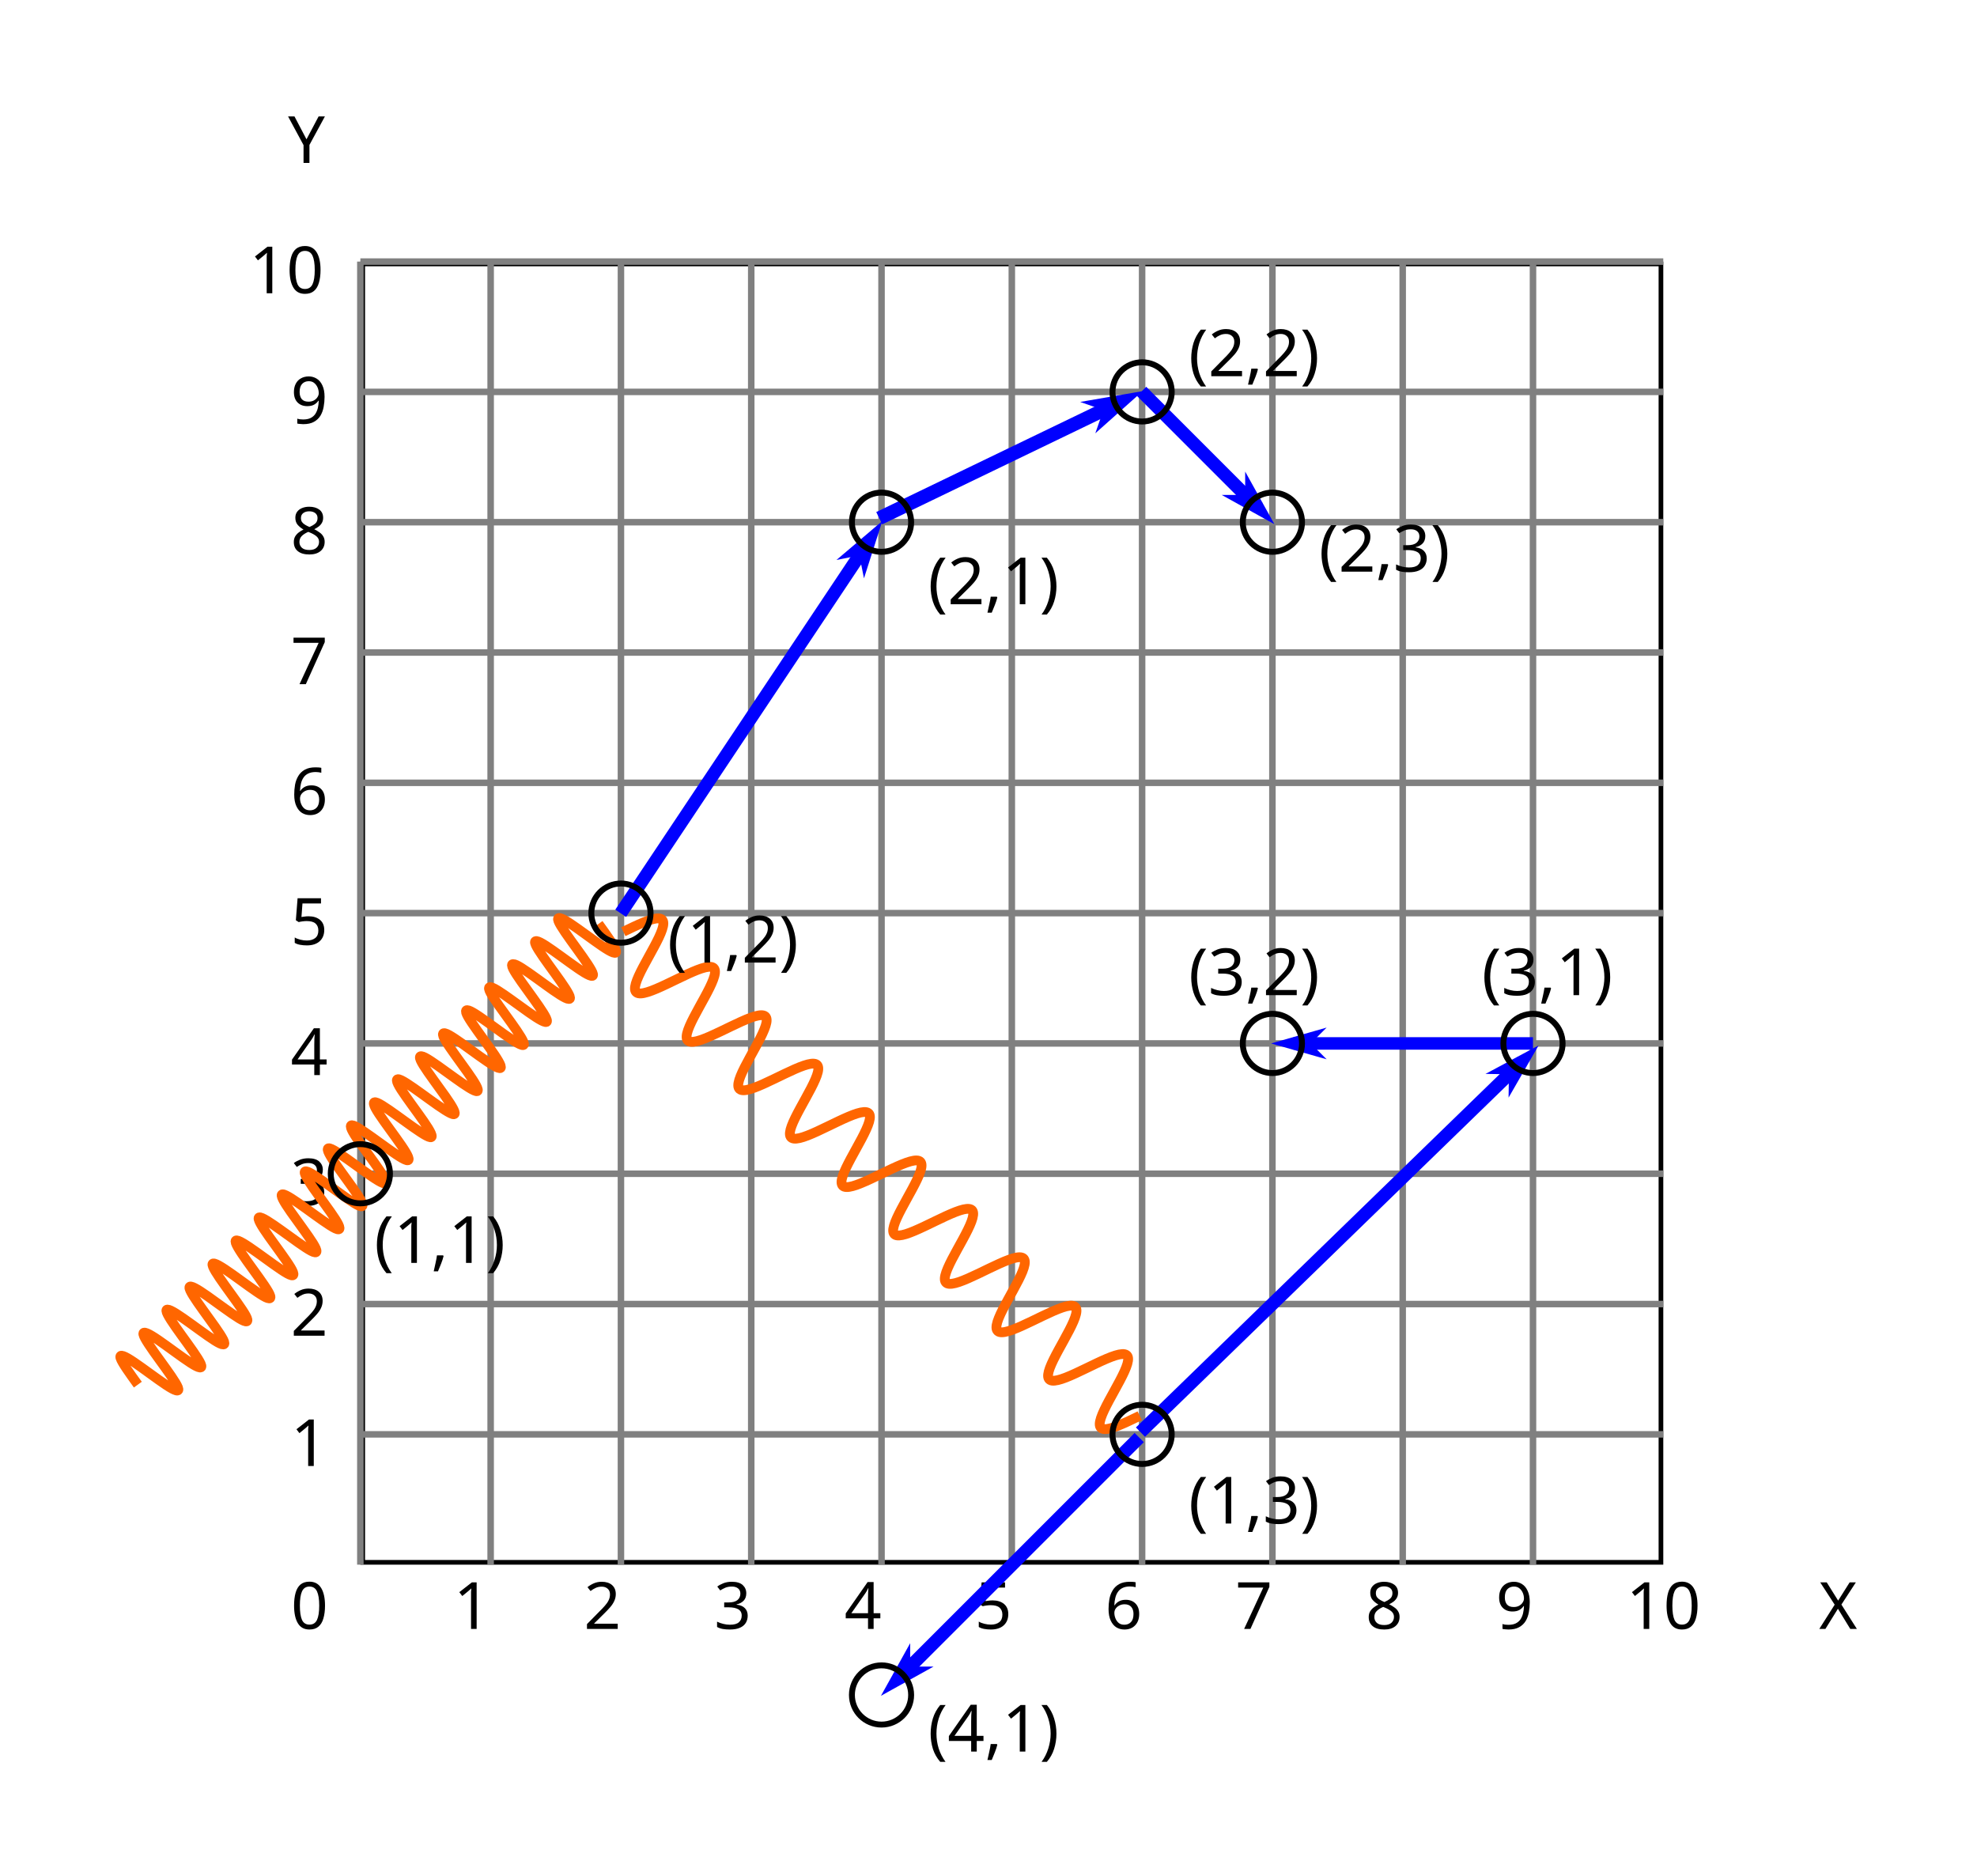
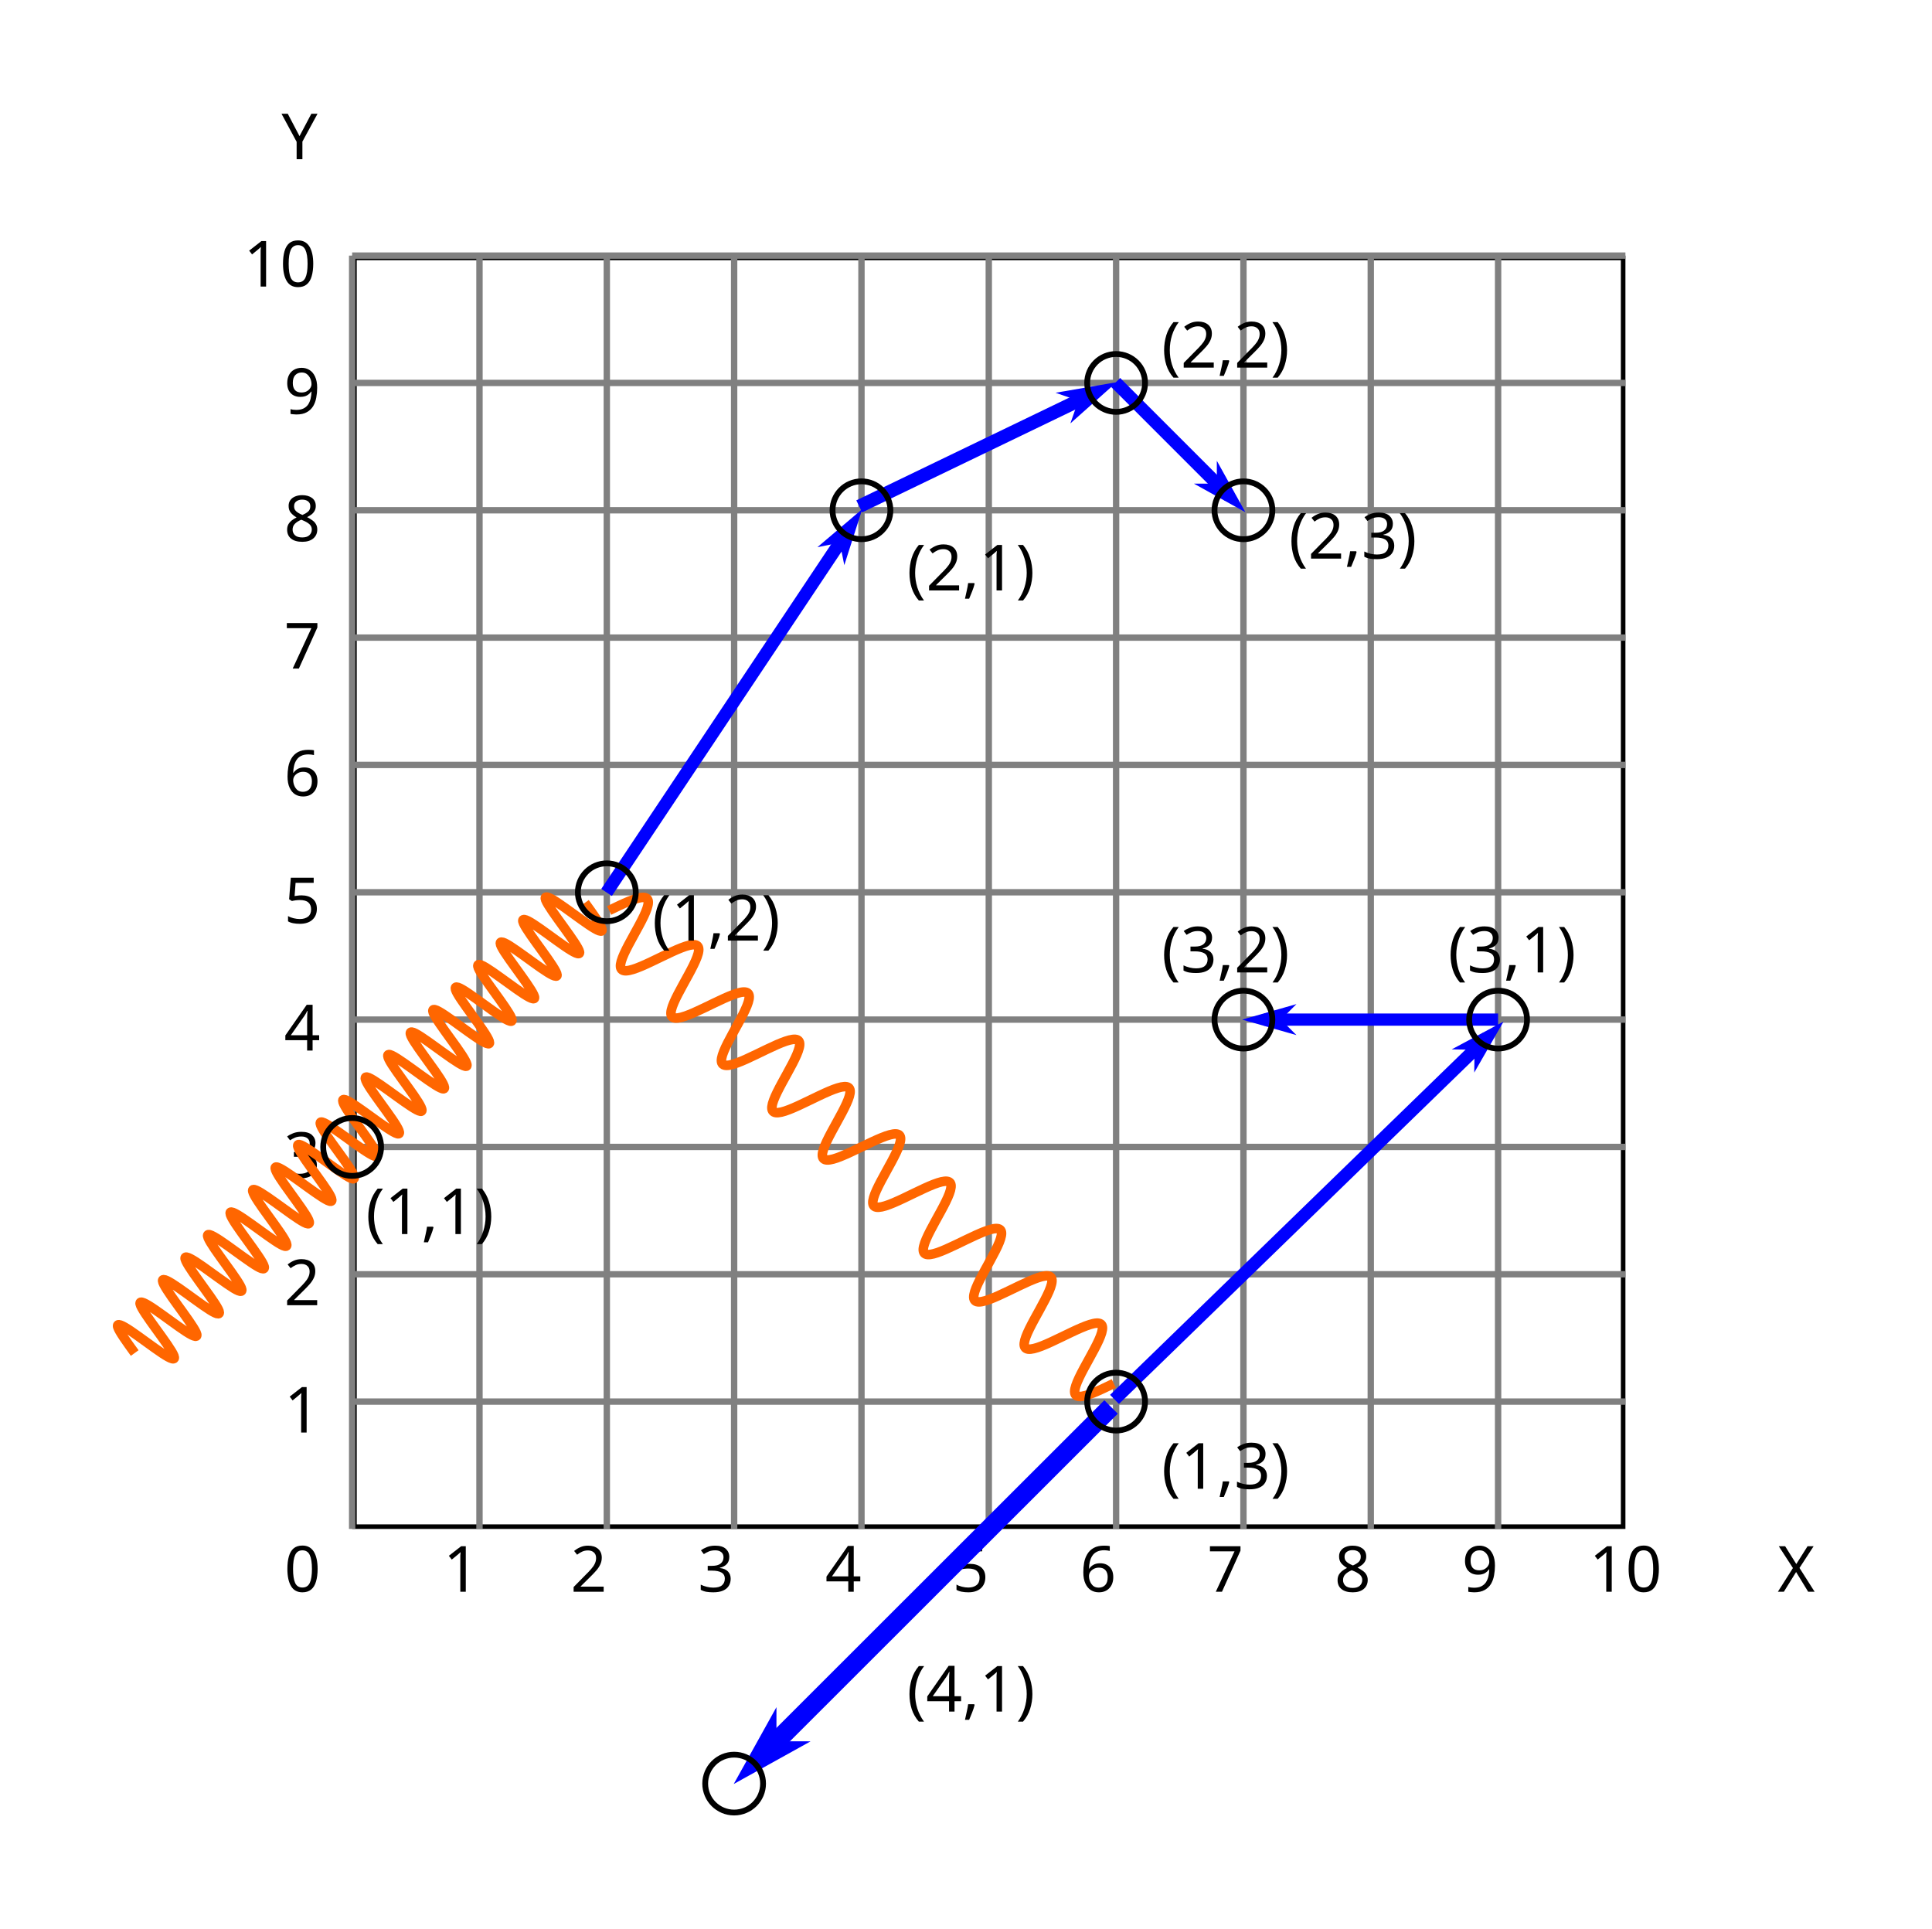
- <svg xmlns="http://www.w3.org/2000/svg" width="85.646mm" height="81.242mm" viewBox="0 0 303.471 287.865" id="svg2" version="1.1">
+ <svg xmlns="http://www.w3.org/2000/svg" width="85.646mm" height="85.475mm" viewBox="0 0 303.471 302.865" id="svg2" version="1.1">
  <defs id="defs4">
    <marker orient="auto" refY="0" refX="0" id="marker10896" style="overflow:visible">
      <path id="path10898" d="M 0,0 5,-5 -12.5,0 5,5 0,0 Z" style="fill:#0000ff;fill-opacity:1;fill-rule:evenodd;stroke:#0000ff;stroke-width:1pt;stroke-opacity:1" transform="matrix(-0.2,0,0,-0.2,-1.2,0)" />
    </marker>
    <marker style="overflow:visible" id="marker10784" refX="0" refY="0" orient="auto">
      <path transform="matrix(-0.2,0,0,-0.2,-1.2,0)" style="fill:#0000ff;fill-opacity:1;fill-rule:evenodd;stroke:#0000ff;stroke-width:1pt;stroke-opacity:1" d="M 0,0 5,-5 -12.5,0 5,5 0,0 Z" id="path10786" />
    </marker>
    <marker style="overflow:visible" id="marker10662" refX="0" refY="0" orient="auto">
      <path transform="matrix(-0.2,0,0,-0.2,-1.2,0)" style="fill:#0000ff;fill-opacity:1;fill-rule:evenodd;stroke:#0000ff;stroke-width:1pt;stroke-opacity:1" d="M 0,0 5,-5 -12.5,0 5,5 0,0 Z" id="path10664" />
    </marker>
    <marker orient="auto" refY="0" refX="0" id="marker10302" style="overflow:visible">
      <path id="path10304" d="M 0,0 5,-5 -12.5,0 5,5 0,0 Z" style="fill:#0000ff;fill-opacity:1;fill-rule:evenodd;stroke:#0000ff;stroke-width:1pt;stroke-opacity:1" transform="matrix(-0.2,0,0,-0.2,-1.2,0)" />
    </marker>
    <marker orient="auto" refY="0" refX="0" id="Arrow1Send" style="overflow:visible">
      <path id="path9930" d="M 0,0 5,-5 -12.5,0 5,5 0,0 Z" style="fill:#0000ff;fill-opacity:1;fill-rule:evenodd;stroke:#0000ff;stroke-width:1pt;stroke-opacity:1" transform="matrix(-0.2,0,0,-0.2,-1.2,0)" />
    </marker>
    <marker orient="auto" refY="0" refX="0" id="Arrow1Mend" style="overflow:visible">
      <path id="path9924" d="M 0,0 5,-5 -12.5,0 5,5 0,0 Z" style="fill:#000000;fill-opacity:1;fill-rule:evenodd;stroke:#000000;stroke-width:1pt;stroke-opacity:1" transform="matrix(-0.4,0,0,-0.4,-4,0)" />
    </marker>
    <marker style="overflow:visible" id="marker10784-6" refX="0" refY="0" orient="auto">
      <path transform="matrix(-0.2,0,0,-0.2,-1.2,0)" style="fill:#0000ff;fill-opacity:1;fill-rule:evenodd;stroke:#0000ff;stroke-width:1pt;stroke-opacity:1" d="M 0,0 5,-5 -12.5,0 5,5 0,0 Z" id="path10786-1" />
    </marker>
  </defs>
  <g id="layer1" transform="translate(-144.6846,-212.214)" />
  <rect y="40.507" x="55.675" height="199.282" width="199.282" id="rect5424" style="fill:none;fill-opacity:0.384;stroke:#000000;stroke-width:0.718;stroke-miterlimit:4;stroke-dasharray:none;stroke-dashoffset:0" />
  <path id="path5448" style="fill:#999999;fill-opacity:0.75;fill-rule:evenodd;stroke:#808080;stroke-width:1;stroke-linecap:butt;stroke-linejoin:miter;stroke-miterlimit:4;stroke-dasharray:none;stroke-opacity:1" d="m 55.315,40.148 0,200 m 20,-200 0,200 m 20,-200 0,200 m 20,-200 0,200 m 20,-200 0,200 m 20,-200 0,200 m 20,-200 0,200 m 20,-200 0,200 m 20,-200 0,200 m 20,-200 0,200 M 55.315,40.148 l 200,0 m -200,20 200,0 m -200,20 200,0 m -200,20 200,0 m -200,20 200,0 m -200,20 200,0 m -200,20 200,0 m -200,20 200,0 m -200,20 200,0 m -200,20 200,0" />
  <text id="text5450" y="250.007" x="44.656" style="font-style:normal;font-weight:normal;font-size:17.5px;line-height:125%;font-family:sans-serif;letter-spacing:0px;word-spacing:0px;fill:#000000;fill-opacity:1;stroke:none;stroke-width:1px;stroke-linecap:butt;stroke-linejoin:miter;stroke-opacity:1" xml:space="preserve">
    <tspan style="font-size:10px" y="250.007" x="44.656" id="tspan5452">0</tspan>
  </text>
  <text id="text5450-3" y="250.007" x="69.617" style="font-style:normal;font-weight:normal;font-size:17.5px;line-height:125%;font-family:sans-serif;letter-spacing:0px;word-spacing:0px;fill:#000000;fill-opacity:1;stroke:none;stroke-width:1px;stroke-linecap:butt;stroke-linejoin:miter;stroke-opacity:1" xml:space="preserve">
    <tspan style="font-size:10px" y="250.007" x="69.617" id="tspan5452-6">1</tspan>
  </text>
  <text id="text5450-7" y="250.007" x="89.617" style="font-style:normal;font-weight:normal;font-size:17.5px;line-height:125%;font-family:sans-serif;letter-spacing:0px;word-spacing:0px;fill:#000000;fill-opacity:1;stroke:none;stroke-width:1px;stroke-linecap:butt;stroke-linejoin:miter;stroke-opacity:1" xml:space="preserve">
    <tspan style="font-size:10px" y="250.007" x="89.617" id="tspan5452-5">2</tspan>
  </text>
  <text id="text5450-35" y="250.007" x="109.617" style="font-style:normal;font-weight:normal;font-size:17.5px;line-height:125%;font-family:sans-serif;letter-spacing:0px;word-spacing:0px;fill:#000000;fill-opacity:1;stroke:none;stroke-width:1px;stroke-linecap:butt;stroke-linejoin:miter;stroke-opacity:1" xml:space="preserve">
    <tspan style="font-size:10px" y="250.007" x="109.617" id="tspan5452-62">3</tspan>
  </text>
  <text id="text5450-9" y="250.007" x="129.617" style="font-style:normal;font-weight:normal;font-size:17.5px;line-height:125%;font-family:sans-serif;letter-spacing:0px;word-spacing:0px;fill:#000000;fill-opacity:1;stroke:none;stroke-width:1px;stroke-linecap:butt;stroke-linejoin:miter;stroke-opacity:1" xml:space="preserve">
    <tspan style="font-size:10px" y="250.007" x="129.617" id="tspan5452-1">4</tspan>
  </text>
  <text id="text5450-2" y="250.007" x="149.617" style="font-style:normal;font-weight:normal;font-size:17.5px;line-height:125%;font-family:sans-serif;letter-spacing:0px;word-spacing:0px;fill:#000000;fill-opacity:1;stroke:none;stroke-width:1px;stroke-linecap:butt;stroke-linejoin:miter;stroke-opacity:1" xml:space="preserve">
    <tspan style="font-size:10px" y="250.007" x="149.617" id="tspan5452-7">5</tspan>
  </text>
  <text id="text5450-0" y="250.007" x="169.617" style="font-style:normal;font-weight:normal;font-size:17.5px;line-height:125%;font-family:sans-serif;letter-spacing:0px;word-spacing:0px;fill:#000000;fill-opacity:1;stroke:none;stroke-width:1px;stroke-linecap:butt;stroke-linejoin:miter;stroke-opacity:1" xml:space="preserve">
    <tspan style="font-size:10px" y="250.007" x="169.617" id="tspan5452-9">6</tspan>
  </text>
  <text id="text5450-36" y="250.007" x="189.617" style="font-style:normal;font-weight:normal;font-size:17.5px;line-height:125%;font-family:sans-serif;letter-spacing:0px;word-spacing:0px;fill:#000000;fill-opacity:1;stroke:none;stroke-width:1px;stroke-linecap:butt;stroke-linejoin:miter;stroke-opacity:1" xml:space="preserve">
    <tspan style="font-size:10px" y="250.007" x="189.617" id="tspan5452-0">7</tspan>
  </text>
  <text id="text5450-6" y="250.007" x="209.617" style="font-style:normal;font-weight:normal;font-size:17.5px;line-height:125%;font-family:sans-serif;letter-spacing:0px;word-spacing:0px;fill:#000000;fill-opacity:1;stroke:none;stroke-width:1px;stroke-linecap:butt;stroke-linejoin:miter;stroke-opacity:1" xml:space="preserve">
    <tspan style="font-size:10px" y="250.007" x="209.617" id="tspan5452-2">8</tspan>
  </text>
  <text id="text5450-61" y="250.007" x="229.617" style="font-style:normal;font-weight:normal;font-size:17.5px;line-height:125%;font-family:sans-serif;letter-spacing:0px;word-spacing:0px;fill:#000000;fill-opacity:1;stroke:none;stroke-width:1px;stroke-linecap:butt;stroke-linejoin:miter;stroke-opacity:1" xml:space="preserve">
    <tspan style="font-size:10px" y="250.007" x="229.617" id="tspan5452-8">9</tspan>
  </text>
  <text id="text5450-79" y="250.007" x="249.617" style="font-style:normal;font-weight:normal;font-size:17.5px;line-height:125%;font-family:sans-serif;letter-spacing:0px;word-spacing:0px;fill:#000000;fill-opacity:1;stroke:none;stroke-width:1px;stroke-linecap:butt;stroke-linejoin:miter;stroke-opacity:1" xml:space="preserve">
    <tspan style="font-size:10px" y="250.007" x="249.617" id="tspan5452-20">10</tspan>
  </text>
  <text id="text5544" y="250.148" x="155.315" style="font-style:normal;font-weight:normal;font-size:40px;line-height:125%;font-family:sans-serif;letter-spacing:0px;word-spacing:0px;fill:#000000;fill-opacity:1;stroke:none;stroke-width:1px;stroke-linecap:butt;stroke-linejoin:miter;stroke-opacity:1" xml:space="preserve">
    <tspan y="250.148" x="155.315" id="tspan5546" />
  </text>
  <text id="text5450-3-2" y="225.007" x="44.617" style="font-style:normal;font-weight:normal;font-size:17.5px;line-height:125%;font-family:sans-serif;letter-spacing:0px;word-spacing:0px;fill:#000000;fill-opacity:1;stroke:none;stroke-width:1px;stroke-linecap:butt;stroke-linejoin:miter;stroke-opacity:1" xml:space="preserve">
    <tspan style="font-size:10px" y="225.007" x="44.617" id="tspan5452-6-3">1</tspan>
  </text>
  <text id="text5450-3-2-7" y="205.007" x="44.617" style="font-style:normal;font-weight:normal;font-size:17.5px;line-height:125%;font-family:sans-serif;letter-spacing:0px;word-spacing:0px;fill:#000000;fill-opacity:1;stroke:none;stroke-width:1px;stroke-linecap:butt;stroke-linejoin:miter;stroke-opacity:1" xml:space="preserve">
    <tspan style="font-size:10px" y="205.007" x="44.617" id="tspan5452-6-3-5">2</tspan>
  </text>
  <text id="text5450-3-2-9" y="185.007" x="44.617" style="font-style:normal;font-weight:normal;font-size:17.5px;line-height:125%;font-family:sans-serif;letter-spacing:0px;word-spacing:0px;fill:#000000;fill-opacity:1;stroke:none;stroke-width:1px;stroke-linecap:butt;stroke-linejoin:miter;stroke-opacity:1" xml:space="preserve">
    <tspan style="font-size:10px" y="185.007" x="44.617" id="tspan5452-6-3-2">3</tspan>
  </text>
  <text id="text5450-3-2-2" y="165.007" x="44.617" style="font-style:normal;font-weight:normal;font-size:17.5px;line-height:125%;font-family:sans-serif;letter-spacing:0px;word-spacing:0px;fill:#000000;fill-opacity:1;stroke:none;stroke-width:1px;stroke-linecap:butt;stroke-linejoin:miter;stroke-opacity:1" xml:space="preserve">
    <tspan style="font-size:10px" y="165.007" x="44.617" id="tspan5452-6-3-8">4</tspan>
  </text>
  <text id="text5450-3-2-97" y="145.007" x="44.617" style="font-style:normal;font-weight:normal;font-size:17.5px;line-height:125%;font-family:sans-serif;letter-spacing:0px;word-spacing:0px;fill:#000000;fill-opacity:1;stroke:none;stroke-width:1px;stroke-linecap:butt;stroke-linejoin:miter;stroke-opacity:1" xml:space="preserve">
    <tspan style="font-size:10px" y="145.007" x="44.617" id="tspan5452-6-3-3">5</tspan>
  </text>
  <text id="text5450-3-2-6" y="125.007" x="44.617" style="font-style:normal;font-weight:normal;font-size:17.5px;line-height:125%;font-family:sans-serif;letter-spacing:0px;word-spacing:0px;fill:#000000;fill-opacity:1;stroke:none;stroke-width:1px;stroke-linecap:butt;stroke-linejoin:miter;stroke-opacity:1" xml:space="preserve">
    <tspan style="font-size:10px" y="125.007" x="44.617" id="tspan5452-6-3-1">6</tspan>
  </text>
  <text id="text5450-3-2-29" y="105.007" x="44.617" style="font-style:normal;font-weight:normal;font-size:17.5px;line-height:125%;font-family:sans-serif;letter-spacing:0px;word-spacing:0px;fill:#000000;fill-opacity:1;stroke:none;stroke-width:1px;stroke-linecap:butt;stroke-linejoin:miter;stroke-opacity:1" xml:space="preserve">
    <tspan style="font-size:10px" y="105.007" x="44.617" id="tspan5452-6-3-31">7</tspan>
  </text>
  <text id="text5450-3-2-94" y="85.007" x="44.617" style="font-style:normal;font-weight:normal;font-size:17.5px;line-height:125%;font-family:sans-serif;letter-spacing:0px;word-spacing:0px;fill:#000000;fill-opacity:1;stroke:none;stroke-width:1px;stroke-linecap:butt;stroke-linejoin:miter;stroke-opacity:1" xml:space="preserve">
    <tspan style="font-size:10px" y="85.007" x="44.617" id="tspan5452-6-3-7">8</tspan>
  </text>
  <text id="text5450-3-2-8" y="65.007" x="44.617" style="font-style:normal;font-weight:normal;font-size:17.5px;line-height:125%;font-family:sans-serif;letter-spacing:0px;word-spacing:0px;fill:#000000;fill-opacity:1;stroke:none;stroke-width:1px;stroke-linecap:butt;stroke-linejoin:miter;stroke-opacity:1" xml:space="preserve">
    <tspan style="font-size:10px" y="65.007" x="44.617" id="tspan5452-6-3-4">9</tspan>
  </text>
  <text id="text5450-3-2-5" y="45.007" x="38.25" style="font-style:normal;font-weight:normal;font-size:17.5px;line-height:125%;font-family:sans-serif;letter-spacing:0px;word-spacing:0px;fill:#000000;fill-opacity:1;stroke:none;stroke-width:1px;stroke-linecap:butt;stroke-linejoin:miter;stroke-opacity:1" xml:space="preserve">
    <tspan style="font-size:10px" y="45.007" x="38.25" id="tspan5452-6-3-0">10</tspan>
  </text>
  <path style="fill:none;fill-opacity:0.384;stroke:#ff6600;stroke-width:1.5;stroke-miterlimit:4;stroke-dasharray:none;stroke-dashoffset:0" d="m 95.683,143.001 c 1.105,-0.536 2.208,-1.069 3.15,-1.452 0.942,-0.383 1.719,-0.611 2.235,-0.594 0.516,0.017 0.768,0.28 0.761,0.787 -0.007,0.507 -0.274,1.257 -0.697,2.154 -0.424,0.897 -1.001,1.939 -1.572,2.975 -0.571,1.036 -1.131,2.061 -1.523,2.929 -0.392,0.868 -0.613,1.575 -0.569,2.035 0.043,0.46 0.352,0.67 0.918,0.64 0.566,-0.03 1.388,-0.3 2.36,-0.711 0.972,-0.411 2.091,-0.959 3.195,-1.493 1.104,-0.534 2.187,-1.05 3.097,-1.402 0.909,-0.352 1.64,-0.536 2.105,-0.472 0.465,0.065 0.661,0.381 0.605,0.934 -0.057,0.554 -0.367,1.344 -0.819,2.269 -0.452,0.924 -1.044,1.979 -1.612,3.012 -0.568,1.032 -1.107,2.038 -1.465,2.874 -0.358,0.836 -0.531,1.498 -0.436,1.91 0.095,0.411 0.46,0.57 1.075,0.493 0.615,-0.076 1.479,-0.386 2.479,-0.822 0.999,-0.436 2.131,-0.996 3.229,-1.526 1.099,-0.529 2.16,-1.024 3.034,-1.343 0.874,-0.319 1.556,-0.458 1.969,-0.344 0.413,0.113 0.554,0.481 0.449,1.08 -0.105,0.599 -0.456,1.428 -0.934,2.377 -0.478,0.949 -1.081,2.013 -1.642,3.04 -0.561,1.026 -1.076,2.009 -1.398,2.811 -0.321,0.802 -0.445,1.418 -0.298,1.78 0.147,0.362 0.568,0.469 1.23,0.348 0.663,-0.121 1.567,-0.468 2.591,-0.927 1.024,-0.459 2.164,-1.028 3.254,-1.549 1.09,-0.522 2.126,-0.992 2.962,-1.275 0.836,-0.283 1.468,-0.375 1.828,-0.213 0.36,0.163 0.446,0.582 0.294,1.225 -0.152,0.643 -0.542,1.508 -1.043,2.478 -0.501,0.97 -1.11,2.041 -1.661,3.058 -0.551,1.017 -1.039,1.974 -1.321,2.739 -0.282,0.765 -0.355,1.333 -0.155,1.646 0.2,0.313 0.675,0.368 1.384,0.204 0.709,-0.164 1.65,-0.546 2.695,-1.025 1.045,-0.479 2.19,-1.053 3.269,-1.563 1.079,-0.511 2.086,-0.954 2.881,-1.2 0.796,-0.246 1.376,-0.289 1.683,-0.077 0.307,0.213 0.339,0.683 0.142,1.368 -0.197,0.685 -0.623,1.584 -1.143,2.573 -0.521,0.989 -1.134,2.063 -1.671,3.067 -0.538,1.004 -0.995,1.934 -1.237,2.66 -0.241,0.726 -0.262,1.246 -0.008,1.509 0.253,0.263 0.782,0.268 1.535,0.062 0.753,-0.205 1.729,-0.62 2.792,-1.116 1.063,-0.496 2.21,-1.071 3.274,-1.568 1.064,-0.497 2.039,-0.91 2.792,-1.116 0.753,-0.206 1.281,-0.2 1.535,0.062 0.254,0.262 0.232,0.783 -0.008,1.509 -0.241,0.726 -0.699,1.656 -1.237,2.66 -0.538,1.004 -1.15,2.079 -1.671,3.067 -0.521,0.989 -0.946,1.887 -1.143,2.573 -0.198,0.686 -0.165,1.155 0.142,1.368 0.307,0.213 0.888,0.168 1.683,-0.077 0.795,-0.245 1.803,-0.689 2.881,-1.2 1.078,-0.51 2.224,-1.084 3.269,-1.563 1.045,-0.48 1.986,-0.861 2.695,-1.025 0.709,-0.164 1.183,-0.108 1.384,0.204 0.201,0.312 0.127,0.881 -0.155,1.646 -0.282,0.765 -0.77,1.723 -1.321,2.739 -0.551,1.017 -1.16,2.088 -1.661,3.058 -0.501,0.97 -0.89,1.835 -1.043,2.478 -0.153,0.643 -0.066,1.062 0.294,1.225 0.36,0.163 0.993,0.07 1.828,-0.213 0.836,-0.283 1.872,-0.754 2.962,-1.275 1.09,-0.521 2.23,-1.09 3.254,-1.549 1.024,-0.46 1.928,-0.806 2.591,-0.927 0.663,-0.121 1.082,-0.014 1.23,0.348 0.148,0.362 0.023,0.979 -0.298,1.78 -0.321,0.801 -0.837,1.785 -1.398,2.811 -0.561,1.026 -1.163,2.091 -1.642,3.04 -0.478,0.949 -0.829,1.777 -0.934,2.377 -0.106,0.599 0.036,0.966 0.449,1.08 0.412,0.114 1.095,-0.026 1.969,-0.344 0.873,-0.318 1.935,-0.813 3.034,-1.343 1.099,-0.529 2.23,-1.089 3.229,-1.526 1,-0.437 1.863,-0.746 2.479,-0.822 0.615,-0.076 0.979,0.083 1.075,0.493 0.095,0.411 -0.078,1.074 -0.436,1.91 -0.358,0.836 -0.897,1.842 -1.465,2.874 -0.568,1.032 -1.159,2.087 -1.612,3.012 -0.453,0.925 -0.762,1.715 -0.819,2.269 -0.057,0.554 0.14,0.869 0.605,0.934 0.464,0.065 1.196,-0.12 2.105,-0.472 0.909,-0.352 1.993,-0.868 3.097,-1.402 1.104,-0.534 2.222,-1.082 3.195,-1.493 0.972,-0.411 1.794,-0.681 2.36,-0.711 0.566,-0.031 0.875,0.181 0.918,0.64 0.044,0.459 -0.177,1.167 -0.569,2.035 -0.392,0.868 -0.952,1.893 -1.523,2.929 -0.571,1.036 -1.149,2.077 -1.572,2.975 -0.424,0.898 -0.69,1.647 -0.697,2.154 -0.008,0.507 0.246,0.77 0.761,0.787 0.516,0.017 1.293,-0.212 2.235,-0.594 0.942,-0.383 2.045,-0.916 3.15,-1.452" title="sin(x)" id="path9747" />
  <path id="path9855" title="sin(x)" d="m 21.161,212.518 c -1.258,-1.734 -2.455,-3.407 -2.662,-4.09 -0.207,-0.683 0.616,-0.337 2.085,0.657 1.47,0.994 3.49,2.538 4.905,3.476 1.415,0.938 2.126,1.174 1.831,0.403 -0.295,-0.771 -1.558,-2.51 -2.813,-4.241 -1.255,-1.731 -2.382,-3.334 -2.497,-3.926 -0.116,-0.592 0.813,-0.139 2.334,0.905 1.521,1.045 3.534,2.582 4.888,3.459 1.354,0.877 1.955,1.003 1.573,0.144 -0.382,-0.859 -1.703,-2.656 -2.949,-4.378 -1.246,-1.722 -2.297,-3.25 -2.32,-3.748 -0.023,-0.499 1.009,0.056 2.576,1.147 1.567,1.091 3.566,2.614 4.854,3.426 1.288,0.812 1.778,0.826 1.311,-0.118 -0.468,-0.944 -1.84,-2.793 -3.071,-4.5 -1.231,-1.707 -2.202,-3.154 -2.13,-3.559 0.071,-0.405 1.202,0.25 2.811,1.382 1.608,1.132 3.585,2.633 4.804,3.375 1.218,0.742 1.596,0.644 1.046,-0.382 -0.55,-1.026 -1.968,-2.92 -3.178,-4.606 -1.21,-1.686 -2.095,-3.048 -1.929,-3.358 0.166,-0.31 1.393,0.441 3.037,1.608 1.643,1.167 3.592,2.64 4.737,3.308 1.145,0.669 1.41,0.457 0.781,-0.648 -0.629,-1.105 -2.085,-3.038 -3.269,-4.697 -1.183,-1.66 -1.978,-2.931 -1.718,-3.146 0.261,-0.215 1.58,0.628 3.253,1.825 1.673,1.197 3.586,2.634 4.654,3.225 1.067,0.591 1.219,0.267 0.515,-0.914 -0.704,-1.181 -2.193,-3.145 -3.344,-4.772 -1.151,-1.627 -1.852,-2.804 -1.496,-2.925 0.356,-0.12 1.763,0.81 3.46,2.031 1.697,1.221 3.568,2.616 4.555,3.127 0.987,0.511 1.026,0.073 0.25,-1.179 -0.776,-1.252 -2.289,-3.242 -3.402,-4.831 -1.113,-1.589 -1.716,-2.668 -1.266,-2.694 0.45,-0.026 1.94,0.988 3.655,2.227 1.715,1.239 3.537,2.585 4.441,3.012 0.903,0.427 0.83,-0.122 -0.014,-1.442 -0.844,-1.32 -2.375,-3.327 -3.445,-4.873 -1.07,-1.546 -1.571,-2.523 -1.027,-2.456 0.544,0.067 2.112,1.159 3.839,2.41 1.727,1.251 3.494,2.542 4.311,2.883 0.817,0.341 0.633,-0.319 -0.274,-1.703 -0.907,-1.383 -2.449,-3.401 -3.47,-4.898 -1.021,-1.497 -1.418,-2.37 -0.782,-2.21 0.636,0.16 2.277,1.324 4.01,2.581 1.733,1.257 3.439,2.487 4.168,2.739 0.728,0.252 0.435,-0.517 -0.531,-1.959 -0.966,-1.442 -2.511,-3.463 -3.478,-4.907 -0.967,-1.443 -1.257,-2.209 -0.531,-1.959 0.726,0.25 2.434,1.482 4.168,2.739 1.733,1.257 3.372,2.42 4.01,2.581 0.638,0.161 0.238,-0.714 -0.782,-2.211 -1.02,-1.496 -2.561,-3.514 -3.47,-4.898 -0.908,-1.385 -1.089,-2.042 -0.274,-1.703 0.815,0.339 2.584,1.632 4.311,2.883 1.727,1.251 3.293,2.341 3.839,2.41 0.545,0.069 0.041,-0.911 -1.027,-2.456 -1.069,-1.545 -2.599,-3.552 -3.445,-4.873 -0.845,-1.321 -0.915,-1.868 -0.014,-1.442 0.902,0.425 2.725,1.773 4.441,3.012 1.715,1.239 3.203,2.251 3.655,2.227 0.452,-0.024 -0.154,-1.106 -1.266,-2.694 -1.112,-1.588 -2.625,-3.577 -3.402,-4.831 -0.778,-1.254 -0.736,-1.688 0.25,-1.179 0.985,0.509 2.858,1.905 4.555,3.127 1.697,1.221 3.102,2.15 3.46,2.031 0.358,-0.119 -0.346,-1.298 -1.496,-2.925 -1.15,-1.627 -2.638,-3.59 -3.344,-4.772 -0.706,-1.182 -0.551,-1.503 0.515,-0.914 1.066,0.59 2.98,2.028 4.654,3.225 1.674,1.198 2.99,2.038 3.253,1.825 0.263,-0.213 -0.535,-1.487 -1.718,-3.146 -1.183,-1.659 -2.639,-3.591 -3.269,-4.697 -0.63,-1.107 -0.363,-1.315 0.781,-0.648 1.143,0.667 3.093,2.14 4.737,3.308 1.644,1.168 2.869,1.916 3.037,1.608 0.168,-0.308 -0.72,-1.672 -1.929,-3.358 -1.21,-1.686 -2.627,-3.579 -3.178,-4.606 -0.551,-1.028 -0.17,-1.123 1.046,-0.382 1.217,0.741 3.195,2.243 4.804,3.375 1.609,1.133 2.737,1.785 2.811,1.382 0.073,-0.403 -0.9,-1.852 -2.13,-3.559 -1.231,-1.707 -2.602,-3.554 -3.071,-4.5 -0.469,-0.945 0.024,-0.928 1.311,-0.118 1.287,0.811 3.286,2.334 4.854,3.426 1.568,1.092 2.597,1.644 2.576,1.147 -0.021,-0.497 -1.074,-2.027 -2.32,-3.748 -1.246,-1.722 -2.565,-3.517 -2.949,-4.378 -0.384,-0.86 0.221,-0.732 1.573,0.144 1.352,0.876 3.366,2.413 4.888,3.459 1.522,1.046 2.448,1.495 2.334,0.905 -0.114,-0.59 -1.243,-2.195 -2.497,-3.926 -1.255,-1.731 -2.516,-3.468 -2.813,-4.241 -0.297,-0.773 0.418,-0.534 1.831,0.403 1.413,0.937 3.434,2.482 4.905,3.476 1.471,0.995 2.291,1.338 2.085,0.657 -0.205,-0.681 -1.404,-2.356 -2.662,-4.09" style="fill:none;fill-opacity:0.384;stroke:#ff6600;stroke-width:1.5;stroke-miterlimit:4;stroke-dasharray:none;stroke-dashoffset:0" />
  <path style="fill:none;fill-rule:evenodd;stroke:#0000ff;stroke-width:2;stroke-linecap:butt;stroke-linejoin:miter;stroke-miterlimit:4;stroke-dasharray:none;stroke-opacity:1;marker-end:url(#Arrow1Send)" d="M 95.277,140.173 C 133.457,82.935 133.457,82.935 133.457,82.935" id="path9909" />
  <path style="fill:none;fill-rule:evenodd;stroke:#0000ff;stroke-width:2.105;stroke-linecap:butt;stroke-linejoin:miter;stroke-miterlimit:4;stroke-dasharray:none;stroke-opacity:1;marker-end:url(#marker10302)" d="m 134.964,79.536 c 37.045,-17.87 37.045,-17.87 37.045,-17.87" id="path10300" />
  <path style="fill:none;fill-rule:evenodd;stroke:#0000ff;stroke-width:2;stroke-linecap:butt;stroke-linejoin:miter;stroke-miterlimit:4;stroke-dasharray:none;stroke-opacity:1;marker-end:url(#marker10662)" d="m 175.24,60.072 c 17.859,17.859 17.859,17.859 17.859,17.859" id="path10654" />
  <path style="fill:none;fill-rule:evenodd;stroke:#0000ff;stroke-width:2;stroke-linecap:butt;stroke-linejoin:miter;stroke-miterlimit:4;stroke-dasharray:none;stroke-opacity:1;marker-end:url(#marker10784)" d="m 175.062,219.804 c 58.55,-56.861 58.55,-56.861 58.55,-56.861" id="path10776" />
-   <path style="fill:none;fill-rule:evenodd;stroke:#0000ff;stroke-width:2;stroke-linecap:butt;stroke-linejoin:miter;stroke-miterlimit:4;stroke-dasharray:none;stroke-opacity:1;marker-end:url(#marker10784-6)" d="m 174.871,220.639 c -37.12,37.112 -37.12,37.112 -37.12,37.112" id="path10776-0" />
+   <path style="fill:none;fill-rule:evenodd;stroke:#0000ff;stroke-width:2.989;stroke-linecap:butt;stroke-linejoin:miter;stroke-miterlimit:4;stroke-dasharray:none;stroke-opacity:1;marker-end:url(#marker10784-6)" d="M 174.521,220.989 C 119.026,276.44 119.026,276.44 119.026,276.44" id="path10776-0" />
  <path style="fill:#0000ff;fill-rule:evenodd;stroke:#0000ff;stroke-width:1.918;stroke-linecap:butt;stroke-linejoin:miter;stroke-miterlimit:4;stroke-dasharray:none;stroke-opacity:1;marker-end:url(#marker10896)" d="m 235.315,160.148 c -36.773,0 -36.773,0 -36.773,0" id="path12171" />
  <ellipse style="fill:none;fill-opacity:0.384;stroke:#000000;stroke-width:0.909;stroke-miterlimit:4;stroke-dasharray:none;stroke-dashoffset:0" id="path12431-6" cx="55.315" cy="180.148" rx="4.545" ry="4.545" />
  <ellipse style="fill:none;fill-opacity:0.384;stroke:#000000;stroke-width:0.909;stroke-miterlimit:4;stroke-dasharray:none;stroke-dashoffset:0" id="path12431-3" cx="95.315" cy="140.148" rx="4.545" ry="4.545" />
  <ellipse style="fill:none;fill-opacity:0.384;stroke:#000000;stroke-width:0.909;stroke-miterlimit:4;stroke-dasharray:none;stroke-dashoffset:0" id="path12431-2" cx="135.315" cy="80.148" rx="4.545" ry="4.545" />
  <ellipse style="fill:none;fill-opacity:0.384;stroke:#000000;stroke-width:0.909;stroke-miterlimit:4;stroke-dasharray:none;stroke-dashoffset:0" id="path12431-0" cx="175.315" cy="60.148" rx="4.545" ry="4.545" />
  <ellipse style="fill:none;fill-opacity:0.384;stroke:#000000;stroke-width:0.909;stroke-miterlimit:4;stroke-dasharray:none;stroke-dashoffset:0" id="path12431-61" cx="195.315" cy="80.148" rx="4.545" ry="4.545" />
  <ellipse style="fill:none;fill-opacity:0.384;stroke:#000000;stroke-width:0.909;stroke-miterlimit:4;stroke-dasharray:none;stroke-dashoffset:0" id="path12431-5" cx="175.315" cy="220.148" rx="4.545" ry="4.545" />
  <ellipse style="fill:none;fill-opacity:0.384;stroke:#000000;stroke-width:0.909;stroke-miterlimit:4;stroke-dasharray:none;stroke-dashoffset:0" id="path12431-54" cx="235.315" cy="160.148" rx="4.545" ry="4.545" />
  <ellipse style="fill:none;fill-opacity:0.384;stroke:#000000;stroke-width:0.909;stroke-miterlimit:4;stroke-dasharray:none;stroke-dashoffset:0" id="path12431-7" cx="195.315" cy="160.148" rx="4.545" ry="4.545" />
  <text xml:space="preserve" style="font-style:normal;font-weight:normal;font-size:10px;line-height:125%;font-family:sans-serif;letter-spacing:0px;word-spacing:0px;fill:#000000;fill-opacity:1;stroke:none;stroke-width:1px;stroke-linecap:butt;stroke-linejoin:miter;stroke-opacity:1" x="57.449" y="193.83" id="text12511">
    <tspan id="tspan12513" x="57.449" y="193.83">(1,1)</tspan>
  </text>
  <text xml:space="preserve" style="font-style:normal;font-weight:normal;font-size:10px;line-height:125%;font-family:sans-serif;letter-spacing:0px;word-spacing:0px;fill:#000000;fill-opacity:1;stroke:none;stroke-width:1px;stroke-linecap:butt;stroke-linejoin:miter;stroke-opacity:1" x="102.449" y="147.736" id="text12511-3">
    <tspan id="tspan12513-7" x="102.449" y="147.736">(1,2)</tspan>
  </text>
  <text xml:space="preserve" style="font-style:normal;font-weight:normal;font-size:10px;line-height:125%;font-family:sans-serif;letter-spacing:0px;word-spacing:0px;fill:#000000;fill-opacity:1;stroke:none;stroke-width:1px;stroke-linecap:butt;stroke-linejoin:miter;stroke-opacity:1" x="182.449" y="233.83" id="text12511-3-4">
    <tspan id="tspan12513-7-5" x="182.449" y="233.83">(1,3)</tspan>
  </text>
  <text xml:space="preserve" style="font-style:normal;font-weight:normal;font-size:10px;line-height:125%;font-family:sans-serif;letter-spacing:0px;word-spacing:0px;fill:#000000;fill-opacity:1;stroke:none;stroke-width:1px;stroke-linecap:butt;stroke-linejoin:miter;stroke-opacity:1" x="142.449" y="92.736" id="text12511-3-2">
    <tspan id="tspan12513-7-54" x="142.449" y="92.736">(2,1)</tspan>
  </text>
  <text xml:space="preserve" style="font-style:normal;font-weight:normal;font-size:10px;line-height:125%;font-family:sans-serif;letter-spacing:0px;word-spacing:0px;fill:#000000;fill-opacity:1;stroke:none;stroke-width:1px;stroke-linecap:butt;stroke-linejoin:miter;stroke-opacity:1" x="182.449" y="57.736" id="text12511-3-2-7">
    <tspan id="tspan12513-7-54-4" x="182.449" y="57.736">(2,2)</tspan>
  </text>
  <text xml:space="preserve" style="font-style:normal;font-weight:normal;font-size:10px;line-height:125%;font-family:sans-serif;letter-spacing:0px;word-spacing:0px;fill:#000000;fill-opacity:1;stroke:none;stroke-width:1px;stroke-linecap:butt;stroke-linejoin:miter;stroke-opacity:1" x="202.449" y="87.736" id="text12511-3-2-7-4">
    <tspan id="tspan12513-7-54-4-3" x="202.449" y="87.736">(2,3)</tspan>
  </text>
  <text xml:space="preserve" style="font-style:normal;font-weight:normal;font-size:10px;line-height:125%;font-family:sans-serif;letter-spacing:0px;word-spacing:0px;fill:#000000;fill-opacity:1;stroke:none;stroke-width:1px;stroke-linecap:butt;stroke-linejoin:miter;stroke-opacity:1" x="227.449" y="152.736" id="text12511-3-2-7-4-0">
    <tspan id="tspan12513-7-54-4-3-7" x="227.449" y="152.736">(3,1)</tspan>
  </text>
  <text xml:space="preserve" style="font-style:normal;font-weight:normal;font-size:10px;line-height:125%;font-family:sans-serif;letter-spacing:0px;word-spacing:0px;fill:#000000;fill-opacity:1;stroke:none;stroke-width:1px;stroke-linecap:butt;stroke-linejoin:miter;stroke-opacity:1" x="182.449" y="152.736" id="text12511-3-2-7-4-0-8">
    <tspan id="tspan12513-7-54-4-3-7-6" x="182.449" y="152.736">(3,2)</tspan>
  </text>
-   <ellipse style="fill:none;fill-opacity:0.384;stroke:#000000;stroke-width:0.909;stroke-miterlimit:4;stroke-dasharray:none;stroke-dashoffset:0" id="path12431-5-8" cx="135.315" cy="260.148" rx="4.545" ry="4.545" />
+   <ellipse style="fill:none;fill-opacity:0.384;stroke:#000000;stroke-width:0.909;stroke-miterlimit:4;stroke-dasharray:none;stroke-dashoffset:0" id="path12431-5-8" cx="115.315" cy="280.148" rx="4.545" ry="4.545" />
  <text xml:space="preserve" style="font-style:normal;font-weight:normal;font-size:10px;line-height:125%;font-family:sans-serif;letter-spacing:0px;word-spacing:0px;fill:#000000;fill-opacity:1;stroke:none;stroke-width:1px;stroke-linecap:butt;stroke-linejoin:miter;stroke-opacity:1" x="142.449" y="268.83" id="text12511-3-4-8">
    <tspan id="tspan12513-7-5-4" x="142.449" y="268.83">(4,1)</tspan>
  </text>
  <text id="text5450-79-3" y="250.007" x="279.217" style="font-style:normal;font-weight:normal;font-size:17.5px;line-height:125%;font-family:sans-serif;letter-spacing:0px;word-spacing:0px;fill:#000000;fill-opacity:1;stroke:none;stroke-width:1px;stroke-linecap:butt;stroke-linejoin:miter;stroke-opacity:1" xml:space="preserve">
    <tspan style="font-size:10px" y="250.007" x="279.217" id="tspan5452-20-1">X</tspan>
  </text>
  <text id="text5450-79-3-4" y="25.007" x="44.217" style="font-style:normal;font-weight:normal;font-size:17.5px;line-height:125%;font-family:sans-serif;letter-spacing:0px;word-spacing:0px;fill:#000000;fill-opacity:1;stroke:none;stroke-width:1px;stroke-linecap:butt;stroke-linejoin:miter;stroke-opacity:1" xml:space="preserve">
    <tspan style="font-size:10px" y="25.007" x="44.217" id="tspan5452-20-1-9">Y</tspan>
  </text>
</svg>
